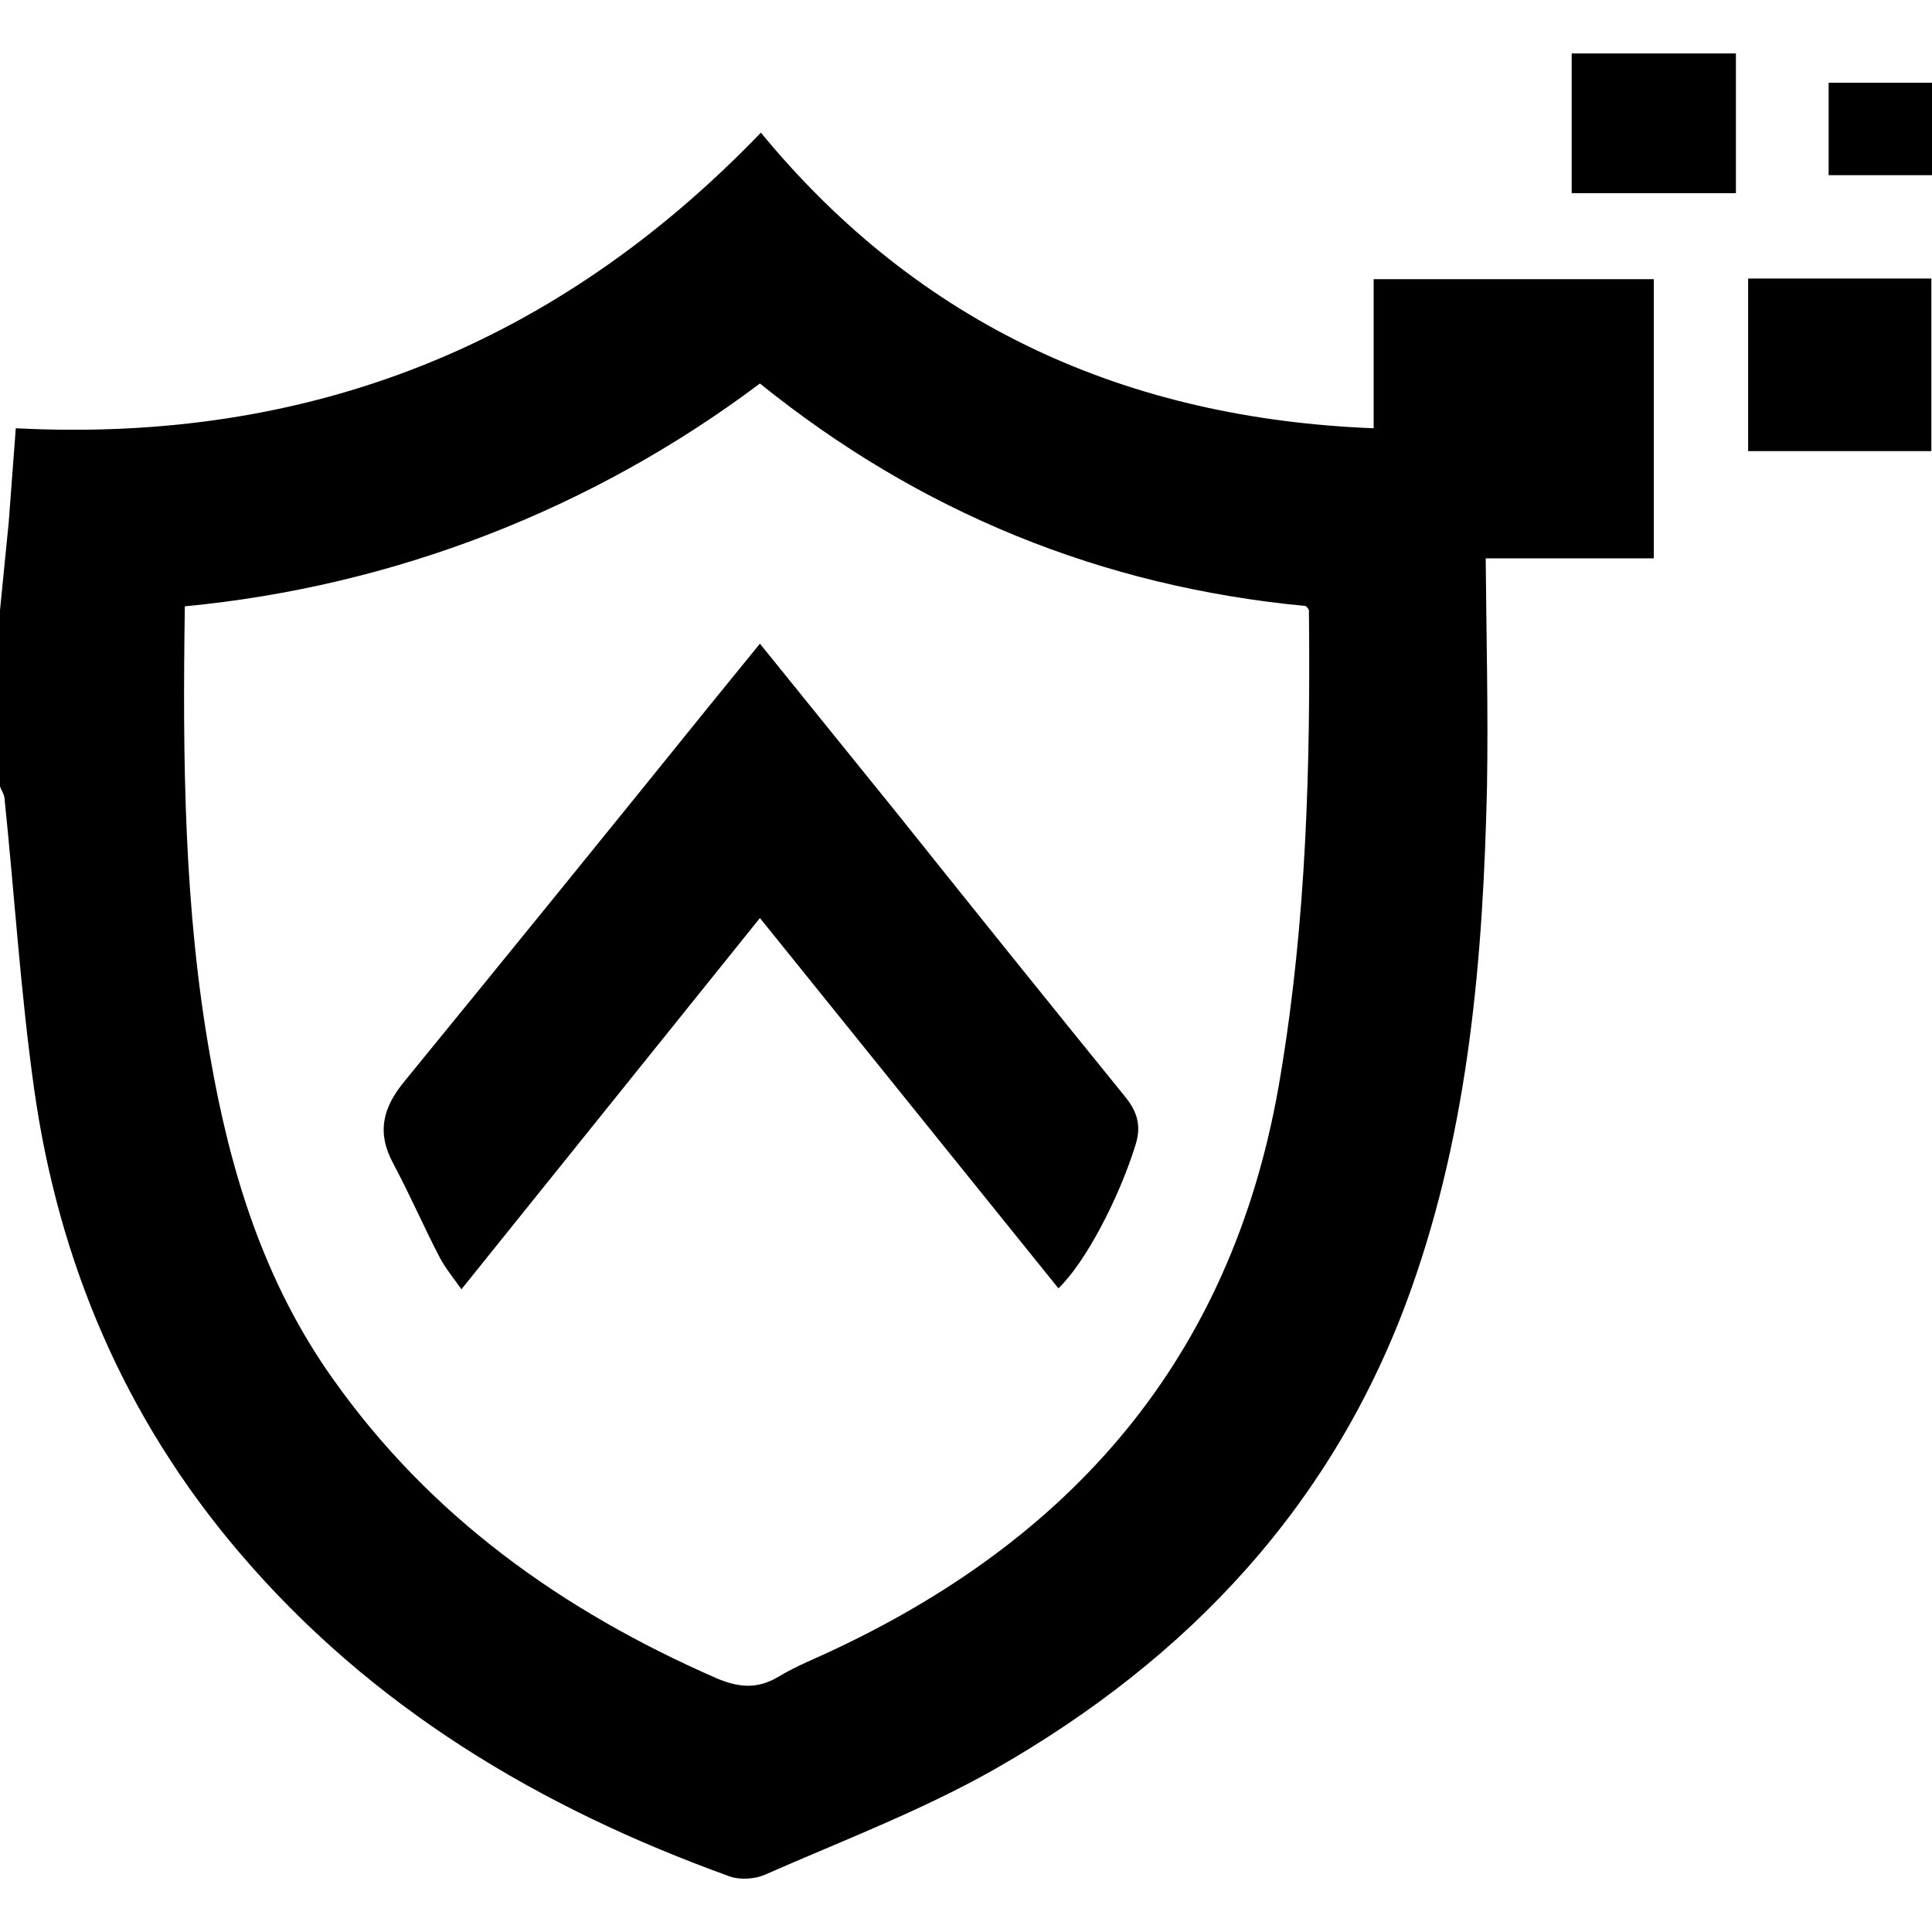
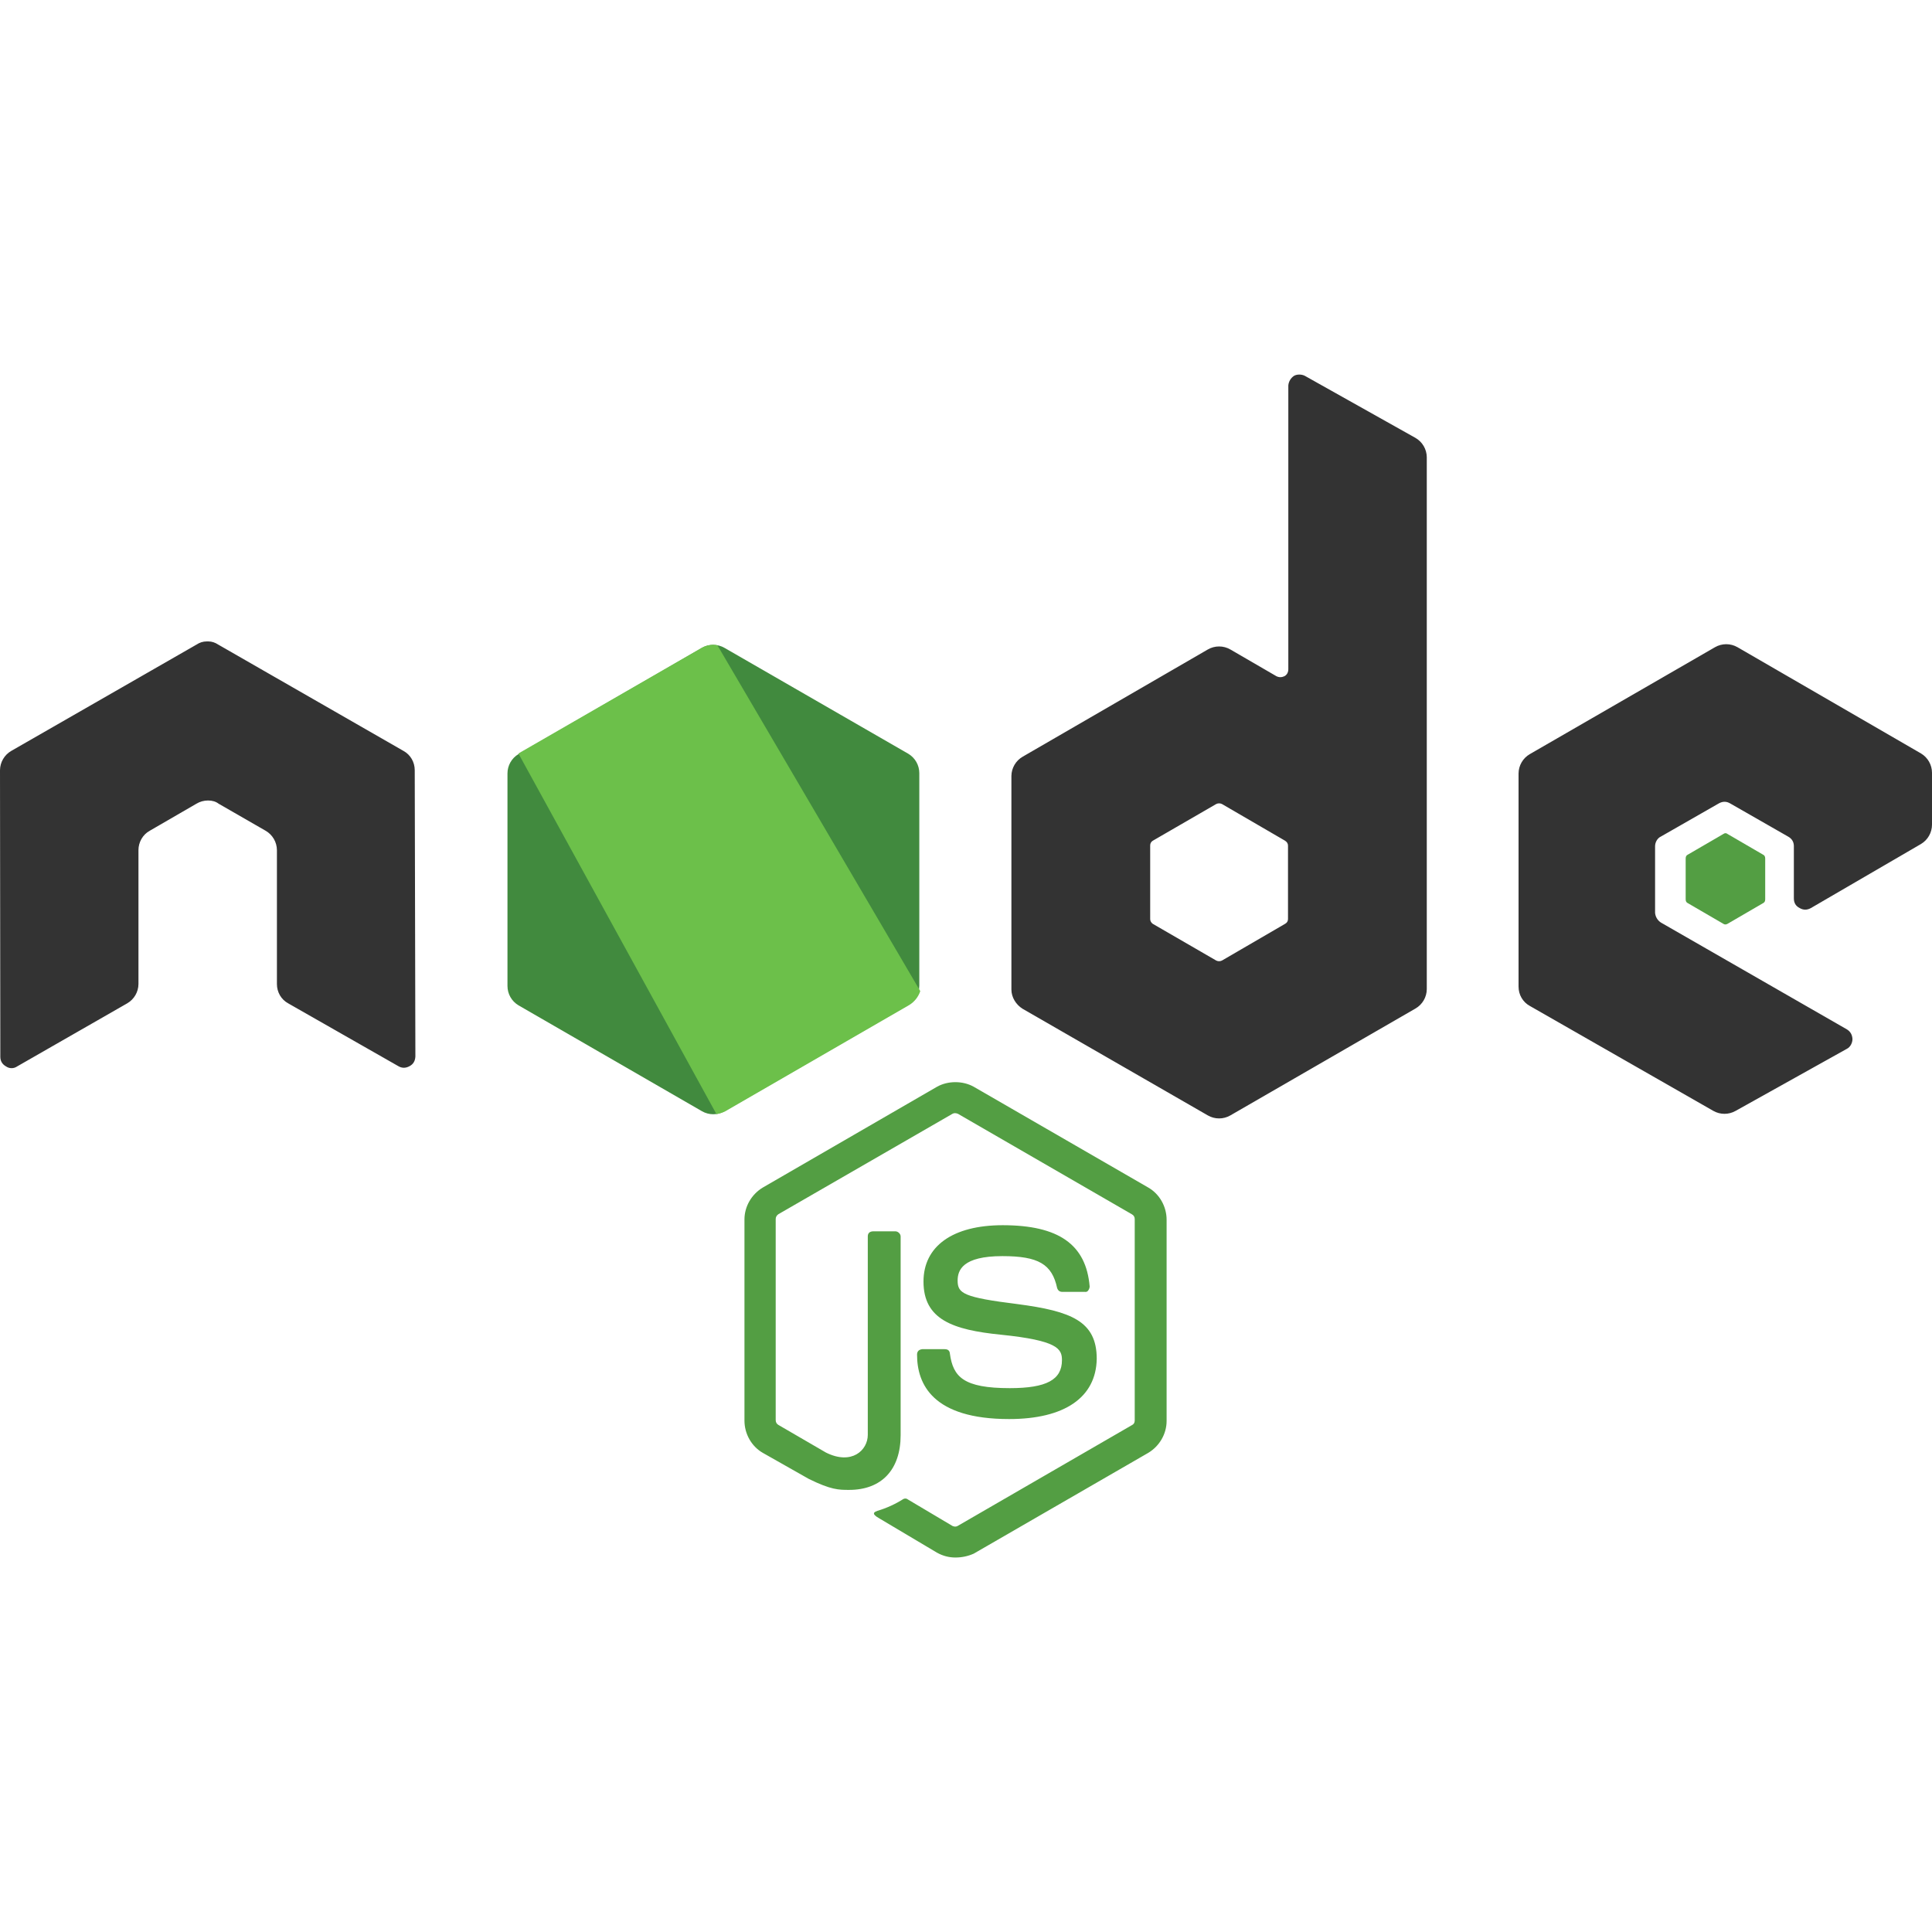
- <svg xmlns="http://www.w3.org/2000/svg" fill="none" viewBox="0 0 600 600">
-   <g fill="currentColor">
-     <path d="M426.6 173.4V86.7h87v86.7zm116.3-33.3h56.9V86.5h-56.9zM488.1 60h51V16.6h-51zm79.8-5.6H600V25.7h-32.1z" />
-     <path d="M57.4 188.3c-.7 47.4-.3 94 7.9 140 6.2 35.7 16.7 69.8 38 99.8 30.3 42.9 71.3 72.1 119 93 7 3 12.8 3.6 19.5-.4 5.6-3.4 11.9-5.8 17.9-8.7 76.2-36 124.2-93.5 138-178.2 8-47.9 9.3-96 8.8-144.2q-.1-.6-1-1.4-95-9-169.5-69.1a353 353 0 0 1-178.6 69.2m404-14.9c.2 23.7.8 47.3.4 71-1.2 53-5.6 105.6-23.6 156.1-23.7 66.5-69 114.6-129.4 149-22.6 12.8-47.1 22.1-71 32.6-3.2 1.5-8 1.8-11.3.6-59-21.3-111.3-52.5-152.3-100.7-35.5-41.7-56-90-63.6-143.8-4.2-30-6.1-60.2-9.2-90.3-.1-1.3-1-2.4-1.4-3.7v-54.7l2.7-27.2L4.9 133c91.3 4.7 168.1-26 231.4-91.8 49.4 60 113.7 88.8 190.3 91.8h32c1 14 2 27.2 2.8 40.4" />
-     <path d="m236 199.9 42.6 52.7q35.3 44.2 70.9 88.1c3.8 4.7 5 9.1 3.1 15-5.1 16.4-15.5 36.4-23.9 44.4l-92.7-115-92.7 115.3c-2.6-3.7-5.1-6.7-6.8-10-5-9.6-9.3-19.6-14.4-29.1-5.2-9.7-3.2-17.4 3.6-25.6q47.7-58.4 95-117z" />
-   </g>
+ <svg xmlns="http://www.w3.org/2000/svg" width="600" height="600" fill="none" viewBox="0 0 600 600">
+   <path fill="#539E43" d="M296.7 483.7q-3 0-5.7-1.5l-18-10.7c-2.7-1.5-1.3-2-.5-2.3a32 32 0 0 0 8.1-3.7q.8-.3 1.4.2l13.8 8.2q.9.4 1.6 0l54.1-31.3q.9-.4.9-1.5v-62.5q0-1-.9-1.5l-54-31.2q-1-.4-1.7 0l-54.1 31.2q-.8.6-.8 1.5V441q0 1 .8 1.5l14.8 8.6c8 4 13-.7 13-5.5V384q0-1.5 1.6-1.6h7c.7 0 1.6.7 1.6 1.6v61.7c0 10.7-5.9 17-16 17-3.2 0-5.6 0-12.5-3.4l-14.3-8.1c-3.5-2-5.7-5.9-5.7-10v-62.5c0-4 2.2-7.8 5.7-9.9l54.1-31.3c3.4-1.9 8-1.9 11.4 0l54.2 31.3c3.5 2 5.7 5.9 5.7 10v62.5c0 4-2.2 7.8-5.7 9.9l-54.2 31.3q-2.7 1.2-5.7 1.2m16.7-43c-23.7 0-28.6-10.8-28.6-20q0-1.5 1.6-1.7h7q1.5 0 1.6 1.4c1 7.2 4.2 10.7 18.6 10.7 11.4 0 16.2-2.6 16.2-8.7 0-3.5-1.3-6.1-19-7.9-14.9-1.5-24-4.7-24-16.5 0-11 9.1-17.5 24.6-17.5 17.4 0 25.9 6 27 19q0 .6-.4 1.2a1 1 0 0 1-1.1.5h-7q-1.2 0-1.6-1.2c-1.6-7.4-5.8-9.9-17-9.9-12.4 0-13.9 4.4-13.9 7.6 0 4 1.8 5.2 18.6 7.3 16.7 2.2 24.6 5.3 24.6 17-.2 12-10 18.7-27.2 18.7" />
+   <path fill="#333" d="M128.8 239.2c0-2.5-1.3-4.8-3.5-6l-57.5-33q-1.5-1-3.1-1h-.5q-1.7 0-3.2 1l-57.5 33a7 7 0 0 0-3.5 6l.1 89q0 2 1.8 3a3 3 0 0 0 3.4 0l34.2-19.6a7 7 0 0 0 3.5-6V264c0-2.4 1.3-4.8 3.5-6l14.5-8.4a7 7 0 0 1 3.6-1q2 0 3.3 1l14.6 8.4a7 7 0 0 1 3.5 6v41.6c0 2.5 1.3 4.8 3.5 6l34.2 19.5q1.7 1 3.5 0 1.7-.9 1.8-3zm276.4-122.5c-1-.5-2.4-.5-3.3 0a4 4 0 0 0-1.8 3v88.1q0 1.5-1.2 2.2-1.3.6-2.5 0l-14.3-8.3a7 7 0 0 0-7 0L317.6 235a7 7 0 0 0-3.5 6v66.3c0 2.4 1.4 4.7 3.5 6l57.5 33.1a7 7 0 0 0 7 0l57.5-33.2a7 7 0 0 0 3.5-6V142a7 7 0 0 0-3.5-6zM400 285.4q0 1-.9 1.5l-19.6 11.4a2 2 0 0 1-1.8 0L358 286.9q-.8-.6-.8-1.5v-22.8q0-1 .8-1.5l19.7-11.4a2 2 0 0 1 1.8 0l19.6 11.4q.9.6.9 1.5zm196.6-23.3a7 7 0 0 0 3.4-6V240a7 7 0 0 0-3.4-6l-57-33a7 7 0 0 0-7 0l-57.5 33.2a7 7 0 0 0-3.5 6v66.2c0 2.5 1.3 4.8 3.5 6l57 32.6a7 7 0 0 0 6.9 0l34.6-19.3c1-.5 1.7-1.8 1.7-3q-.1-2-1.7-3l-57.8-33.2a4 4 0 0 1-1.8-3v-20.7c0-1.2.7-2.5 1.8-3l18-10.3q1.8-1 3.5 0l18 10.3q1.8 1 1.8 3V279q0 2.1 1.8 3 1.7 1 3.5 0z" />
+   <path fill="#539E43" d="M535.2 259q.7-.5 1.3 0l11 6.4q.7.3.7 1.2v12.7q0 .9-.7 1.2l-11 6.4q-.7.4-1.3 0l-11-6.4q-.7-.3-.7-1.2v-12.7q0-.9.7-1.2z" />
+   <path fill="url(#paint0_linear_118_2)" d="M225 201.2a7 7 0 0 0-7 0l-57 33a7 7 0 0 0-3.4 6v66a7 7 0 0 0 3.4 6l57 32.9a7 7 0 0 0 7 0l57.1-33a7 7 0 0 0 3.4-6v-66a7 7 0 0 0-3.4-6z" />
+   <path fill="url(#paint1_linear_118_2)" fill-rule="evenodd" d="M282.4 312.1a8 8 0 0 0 3.4-4.3l-63-107.4a7 7 0 0 0-4.9.8L161 234l61.5 112q1.3-.2 2.6-.8z" clip-rule="evenodd" />
+   <defs>
+     <linearGradient id="paint0_linear_118_2" x1="8878.4" x2="2619.8" y1="2748.6" y2="12582.4" gradientUnits="userSpaceOnUse">
+       <stop stop-color="#41873F" />
+       <stop offset=".3" stop-color="#418B3D" />
+       <stop offset=".6" stop-color="#419637" />
+       <stop offset=".9" stop-color="#3FA92D" />
+       <stop offset="1" stop-color="#3FAE2A" />
+     </linearGradient>
+     <linearGradient id="paint1_linear_118_2" x1="-386.6" x2="12825.4" y1="7489" y2="7489" gradientUnits="userSpaceOnUse">
+       <stop offset=".1" stop-color="#6CC04A" />
+       <stop offset=".3" stop-color="#66B848" />
+       <stop offset=".6" stop-color="#54A044" />
+       <stop offset=".9" stop-color="#41873F" />
+     </linearGradient>
+   </defs>
</svg>
